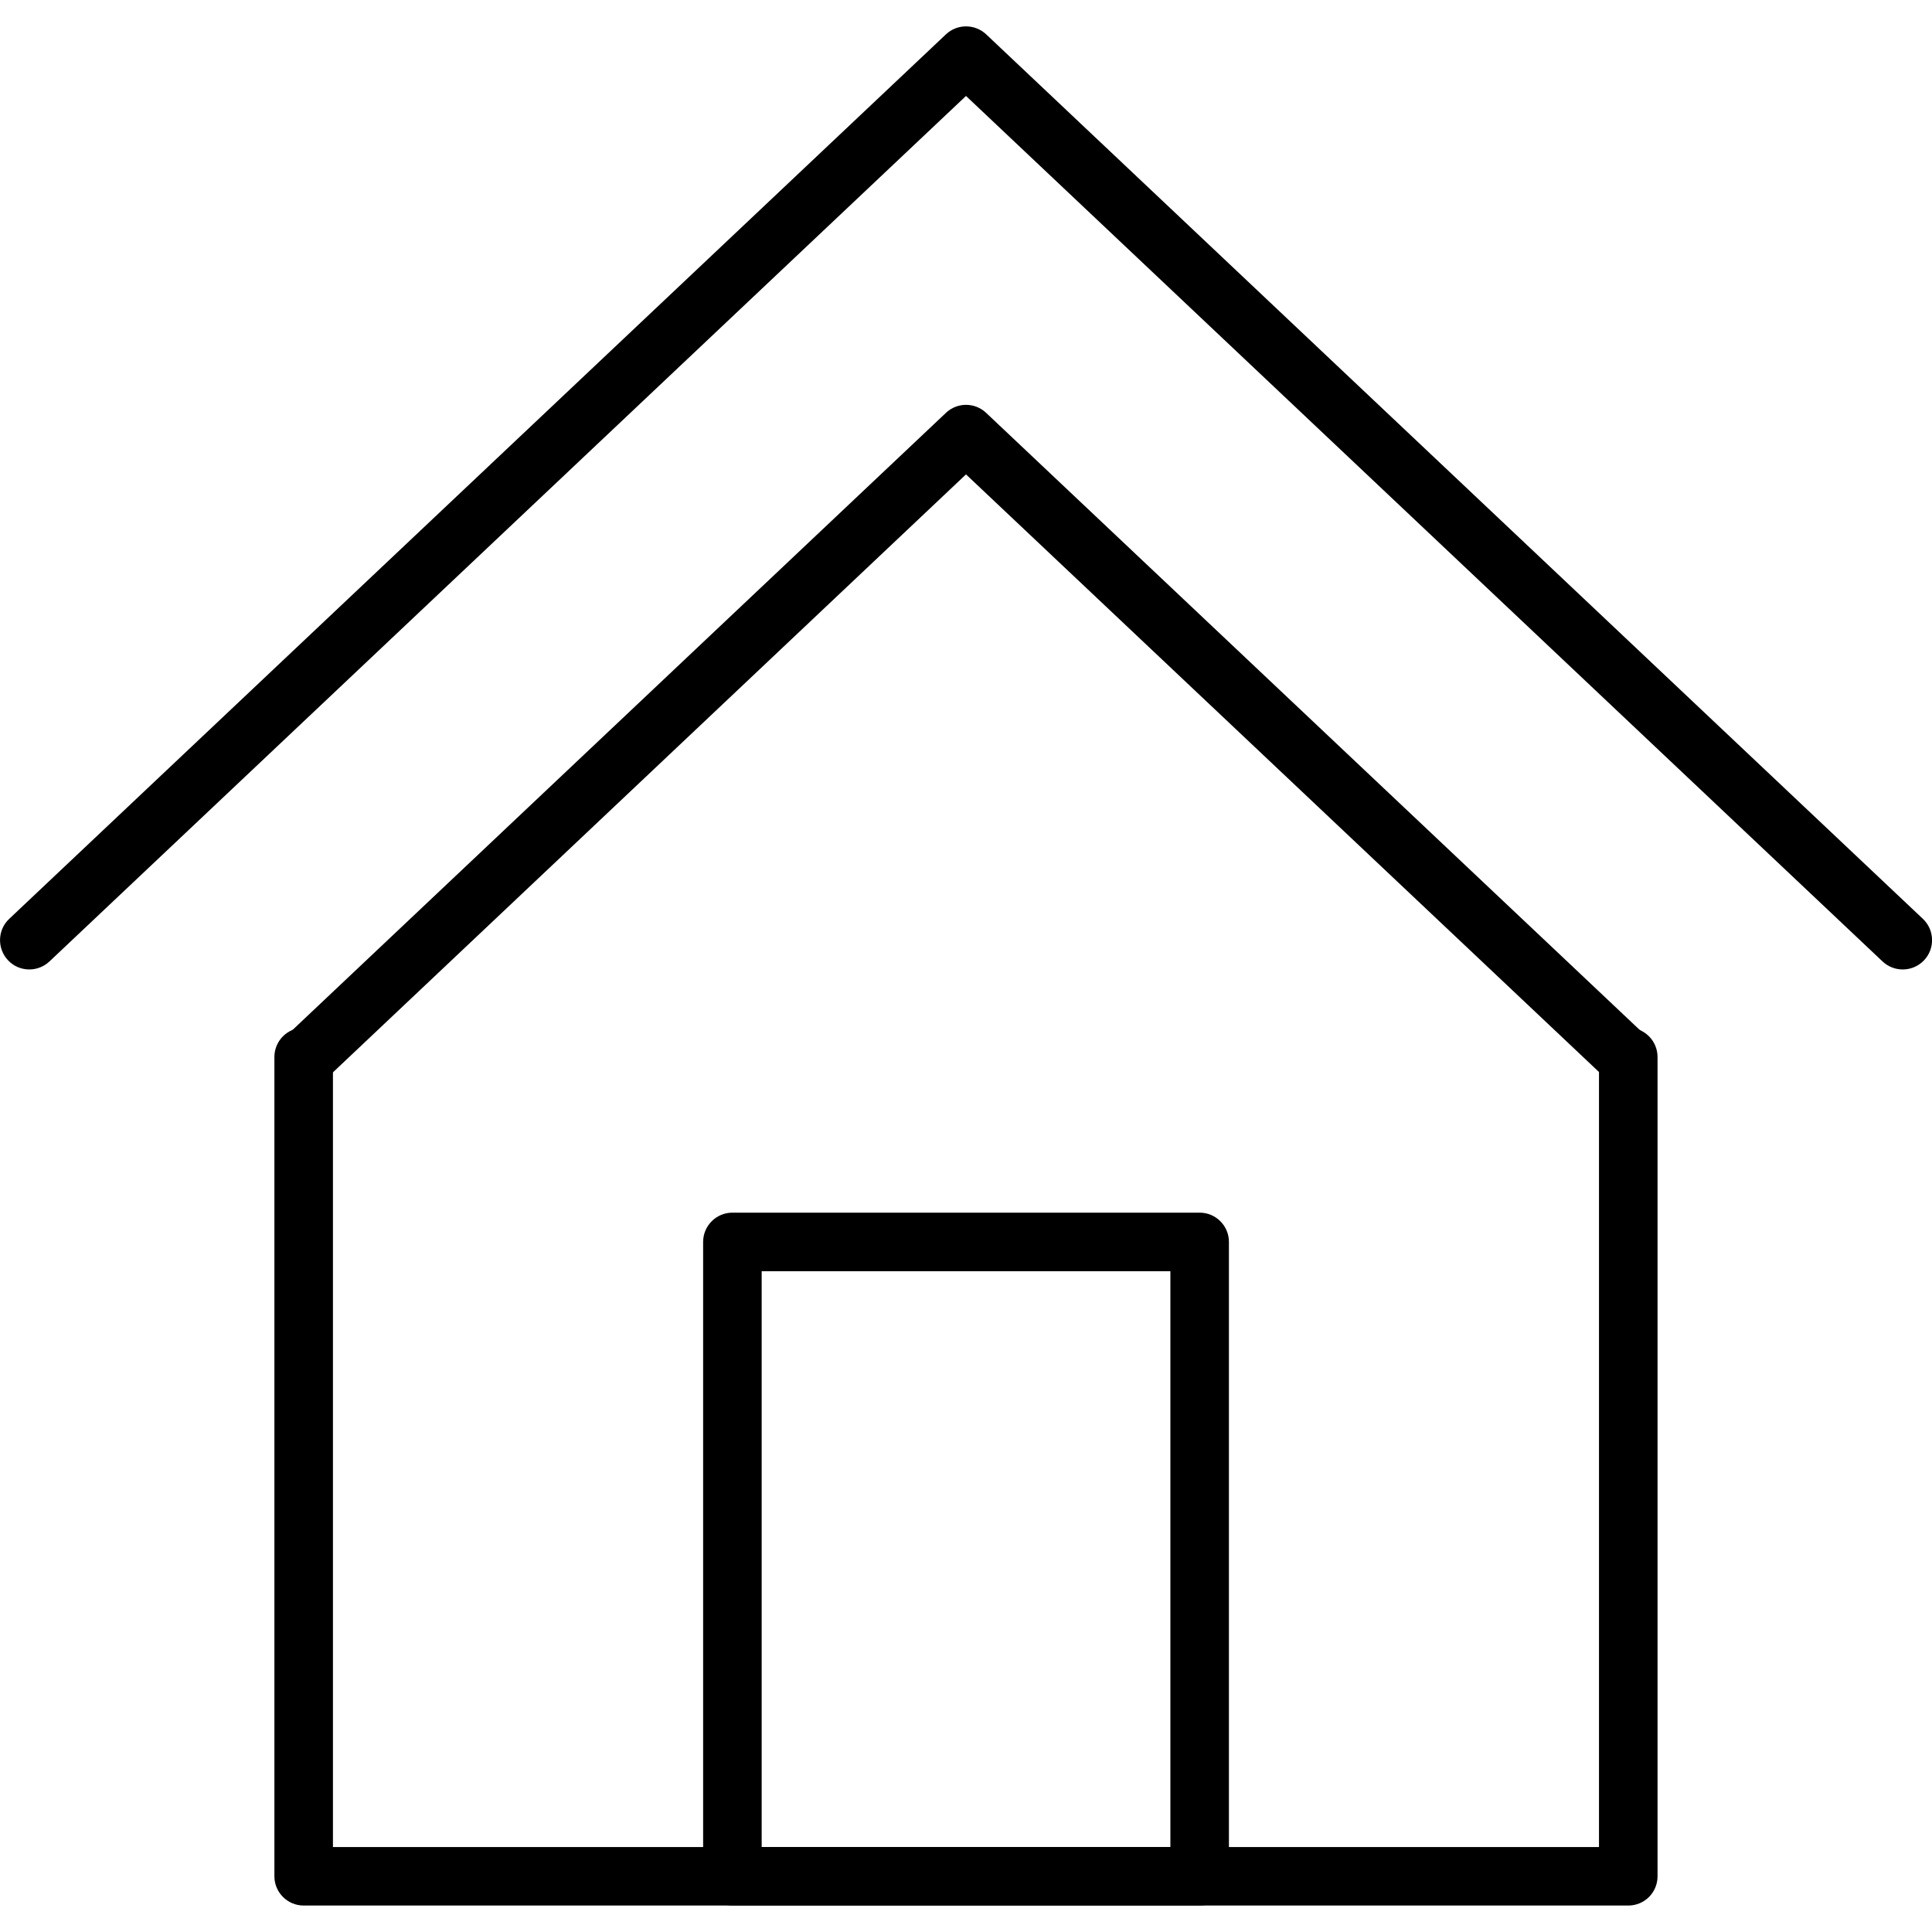
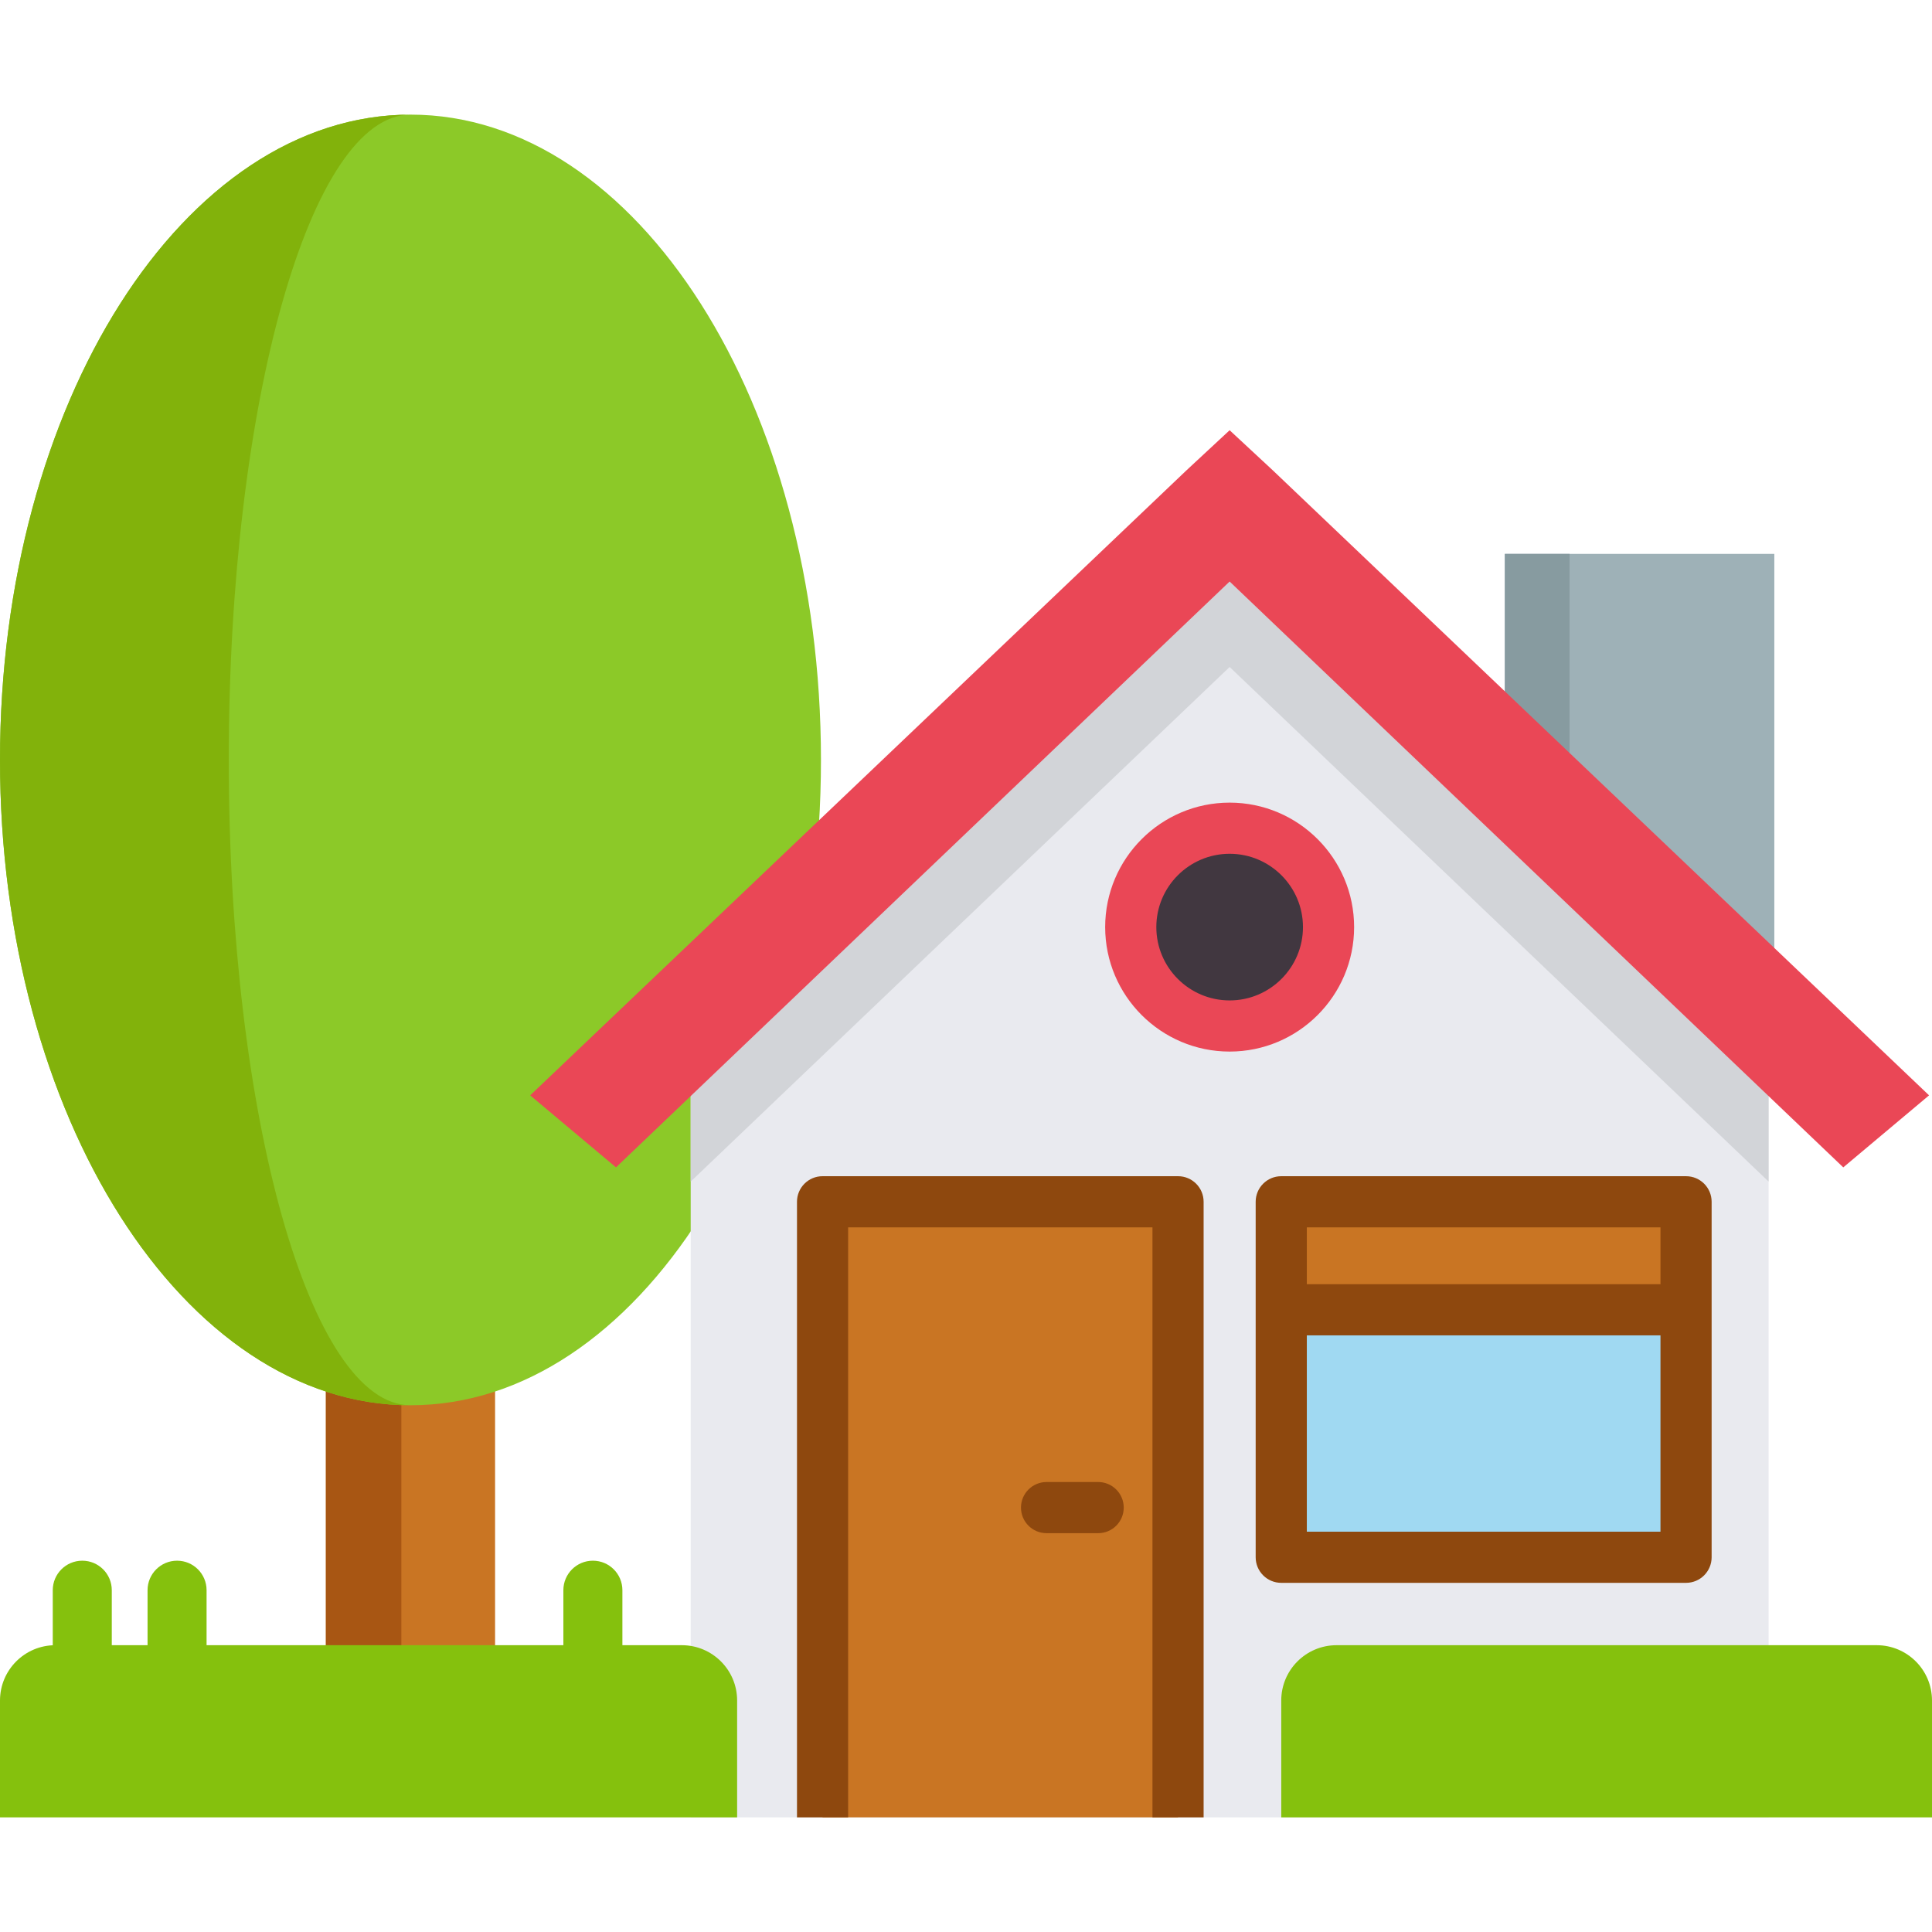
- <svg xmlns="http://www.w3.org/2000/svg" version="1.1" id="Capa_1" x="0px" y="0px" viewBox="0 0 33 33" style="enable-background:new 0 0 33 33;" xml:space="preserve">
+ <svg xmlns="http://www.w3.org/2000/svg" version="1.1" id="Capa_1" x="0px" y="0px" viewBox="0 0 512.001 512.001" style="enable-background:new 0 0 512.001 512.001;" xml:space="preserve">
+   <polyline style="fill:#C97523;" points="131.202,348.955 131.202,455.833 86.363,455.833 86.363,348.938 " />
+   <polyline style="fill:#A85613;" points="106.363,348.955 106.363,455.833 86.363,455.833 86.363,348.938 " />
+   <ellipse style="fill:#8CC928;" cx="108.782" cy="201.393" rx="108.782" ry="171.015" />
+   <path style="fill:#82B20B;" d="M108.782,372.411C48.698,372.411,0,295.84,0,201.396S48.698,30.381,108.782,30.381  c-26.601,0-48.155,76.571-48.155,171.015S82.181,372.411,108.782,372.411z" />
+   <polygon style="fill:#E9EAEF;" points="468.698,263.882 468.698,481.621 183.04,481.621 183.04,263.882 326.674,124.549 " />
+   <polyline style="fill:#9EB1B7;" points="398.802,187.006 398.802,146.786 470.217,146.786 470.217,255.017 " />
+   <polyline style="fill:#879BA0;" points="398.802,187.006 398.802,146.786 415.953,146.786 415.953,255.017 " />
  <g>
-     <g>
-       <path d="M27.812,32.548H5.187c-0.276,0-0.5-0.224-0.5-0.5V18.054c0-0.276,0.224-0.5,0.5-0.5s0.5,0.224,0.5,0.5v13.495h21.625    V18.054c0-0.276,0.224-0.5,0.5-0.5s0.5,0.224,0.5,0.5v13.995C28.312,32.325,28.089,32.548,27.812,32.548z" />
-       <path d="M27.794,18.578c-0.123,0-0.247-0.045-0.343-0.136L16.5,8.103L5.554,18.442c-0.201,0.19-0.52,0.18-0.707-0.02    c-0.189-0.201-0.181-0.517,0.02-0.707l11.29-10.663c0.193-0.183,0.495-0.182,0.687,0l11.294,10.663    c0.201,0.19,0.21,0.506,0.021,0.707C28.059,18.526,27.927,18.578,27.794,18.578z" />
-     </g>
-     <path d="M32.5,16.559c-0.123,0-0.247-0.045-0.344-0.136L16.5,1.639L0.844,16.423c-0.201,0.189-0.519,0.18-0.707-0.021   c-0.189-0.201-0.181-0.517,0.02-0.707l16-15.108c0.193-0.182,0.494-0.182,0.688,0l16,15.108c0.2,0.19,0.209,0.506,0.02,0.707   C32.765,16.507,32.633,16.559,32.5,16.559z" />
-     <path d="M20.491,32.548H12.51c-0.276,0-0.5-0.224-0.5-0.5V21.213c0-0.276,0.224-0.5,0.5-0.5h7.981c0.276,0,0.5,0.224,0.5,0.5   v10.835C20.991,32.325,20.767,32.548,20.491,32.548z M13.01,31.548h6.981v-9.835H13.01V31.548z" />
+     <path style="fill:#85C10D;" d="M354.204,435.996h143.137c8.096,0,14.66,6.563,14.66,14.66v30.967H339.544v-30.967   C339.544,442.559,346.107,435.996,354.204,435.996z" />
+     <path style="fill:#85C10D;" d="M14.66,435.996h166.026c8.096,0,14.66,6.563,14.66,14.66v30.967H0v-30.967   C0,442.559,6.563,435.996,14.66,435.996z" />
+   </g>
+   <polygon style="fill:#D2D4D8;" points="468.698,272.43 468.698,313.129 325.869,176.757 183.04,313.129 183.04,272.43   314.525,147.203 325.869,136.666 337.204,147.203 " />
+   <polygon style="fill:#EA4756;" points="325.865,154.108 163.246,309.368 140.507,290.279 314.527,124.549 325.865,114.017   337.205,124.549 511.225,290.279 488.486,309.368 " />
+   <rect x="217.982" y="318.486" style="fill:#C97523;" width="94.204" height="163.132" />
+   <path style="fill:#8E480E;" d="M318.971,481.621h-13.556V325.262h-80.65v156.359h-13.556V318.484c0-3.744,3.034-6.778,6.778-6.778  h94.207c3.744,0,6.778,3.034,6.778,6.778V481.621z" />
+   <rect x="339.549" y="318.486" style="fill:#A0D9F2;" width="107.281" height="94.204" />
+   <rect x="339.549" y="318.486" style="fill:#C97523;" width="107.281" height="28.626" />
+   <g>
+     <path style="fill:#8E480E;" d="M446.822,419.47H339.544c-3.744,0-6.778-3.034-6.778-6.778v-94.206c0-3.744,3.034-6.778,6.778-6.778   h107.279c3.744,0,6.778,3.034,6.778,6.778v94.206C453.6,416.434,450.566,419.47,446.822,419.47z M346.322,405.914h93.723v-80.65   h-93.723V405.914z" />
+     <path style="fill:#8E480E;" d="M291.023,406.308h-13.674c-3.744,0-6.778-3.034-6.778-6.778s3.034-6.778,6.778-6.778h13.674   c3.744,0,6.778,3.034,6.778,6.778S294.766,406.308,291.023,406.308z" />
+   </g>
+   <circle style="fill:#413740;" cx="325.868" cy="245.69" r="26.205" />
+   <rect x="339.549" y="340.332" style="fill:#8E480E;" width="107.281" height="13.556" />
+   <path style="fill:#EA4756;" d="M325.869,278.679c-18.189,0-32.987-14.798-32.987-32.987s14.797-32.987,32.987-32.987  s32.988,14.798,32.988,32.987C358.856,263.881,344.058,278.679,325.869,278.679z M325.869,226.261  c-10.713,0-19.431,8.717-19.431,19.431s8.717,19.431,19.431,19.431s19.432-8.717,19.432-19.431S336.583,226.261,325.869,226.261z" />
+   <g>
+     <path style="fill:#85C10D;" d="M46.925,449.03c-4.32,0-7.821-3.502-7.821-7.821v-19.787c0-4.319,3.501-7.821,7.821-7.821   s7.821,3.502,7.821,7.821v19.787C54.746,445.529,51.244,449.03,46.925,449.03z" />
+     <path style="fill:#85C10D;" d="M21.803,449.03c-4.32,0-7.821-3.502-7.821-7.821v-19.787c0-4.319,3.501-7.821,7.821-7.821   s7.821,3.502,7.821,7.821v19.787C29.624,445.529,26.123,449.03,21.803,449.03z" />
+     <path style="fill:#85C10D;" d="M157.12,449.03c-4.32,0-7.821-3.502-7.821-7.821v-19.787c0-4.319,3.501-7.821,7.821-7.821   c4.32,0,7.821,3.502,7.821,7.821v19.787C164.941,445.529,161.441,449.03,157.12,449.03z" />
  </g>
  <g>
</g>
  <g>
</g>
  <g>
</g>
  <g>
</g>
  <g>
</g>
  <g>
</g>
  <g>
</g>
  <g>
</g>
  <g>
</g>
  <g>
</g>
  <g>
</g>
  <g>
</g>
  <g>
</g>
  <g>
</g>
  <g>
</g>
</svg>
